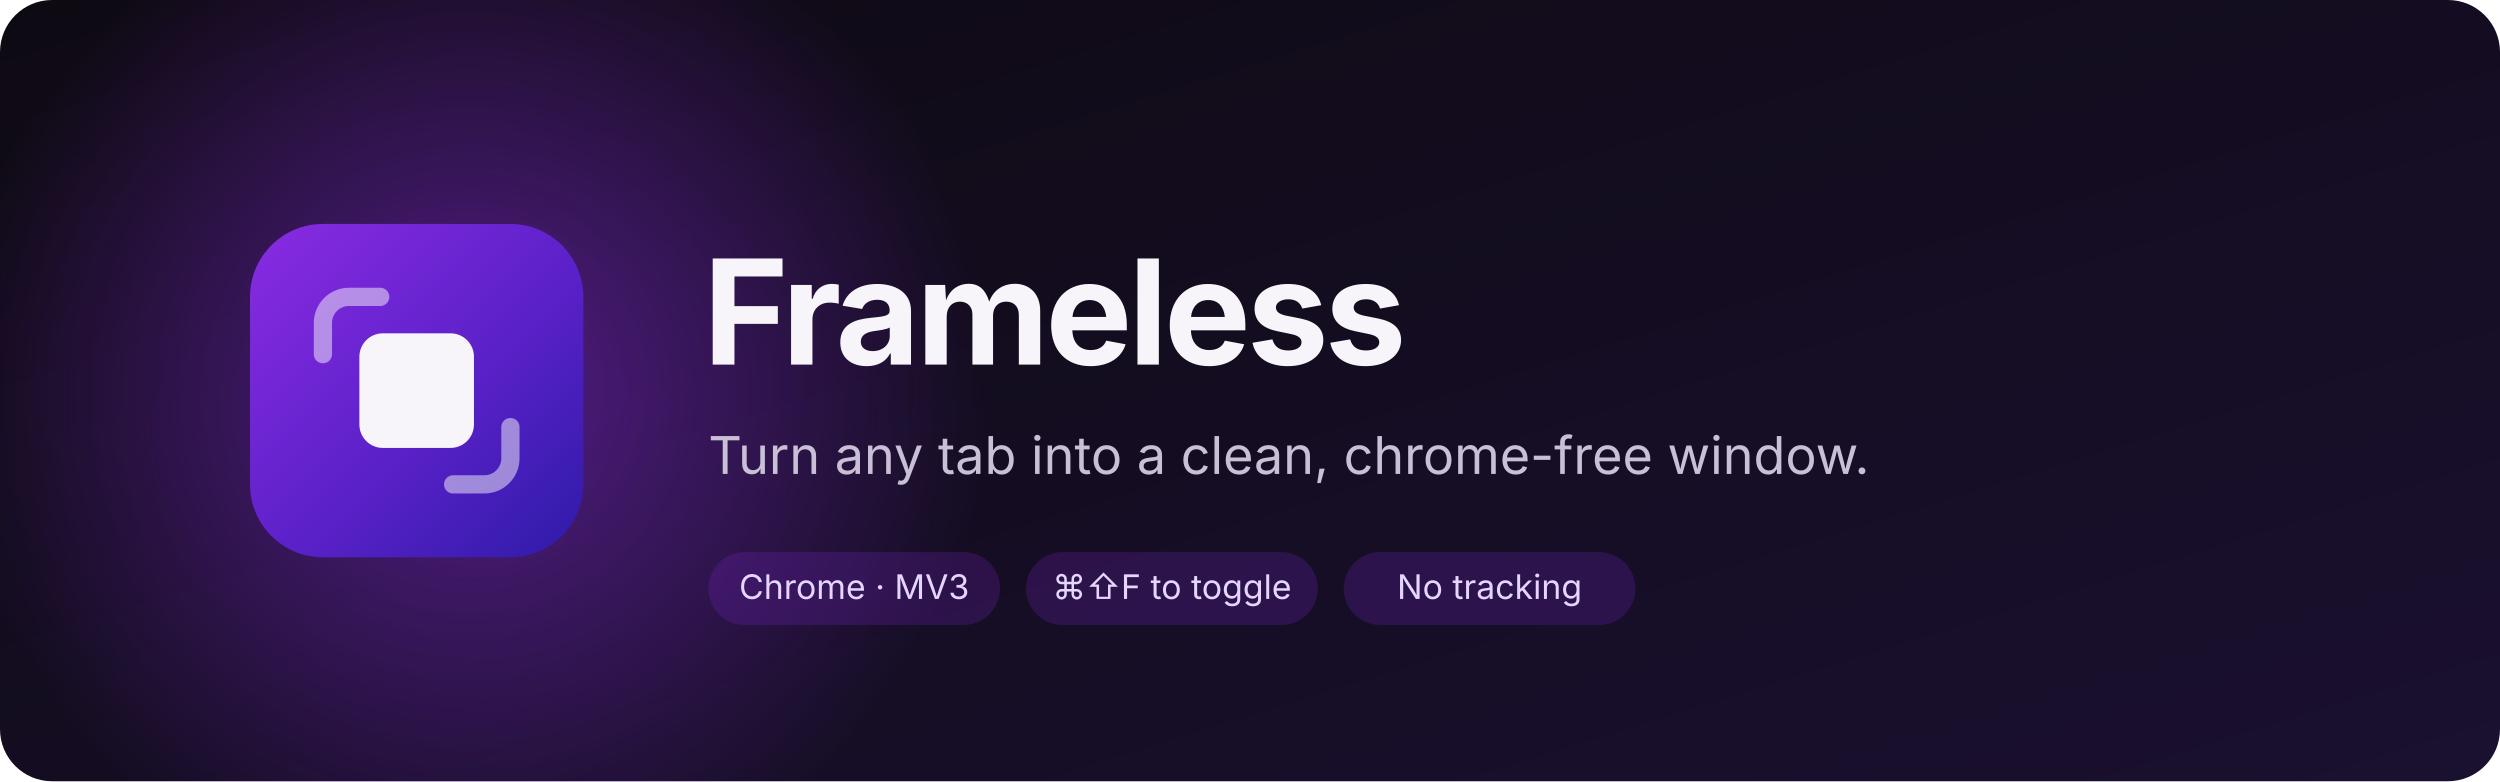
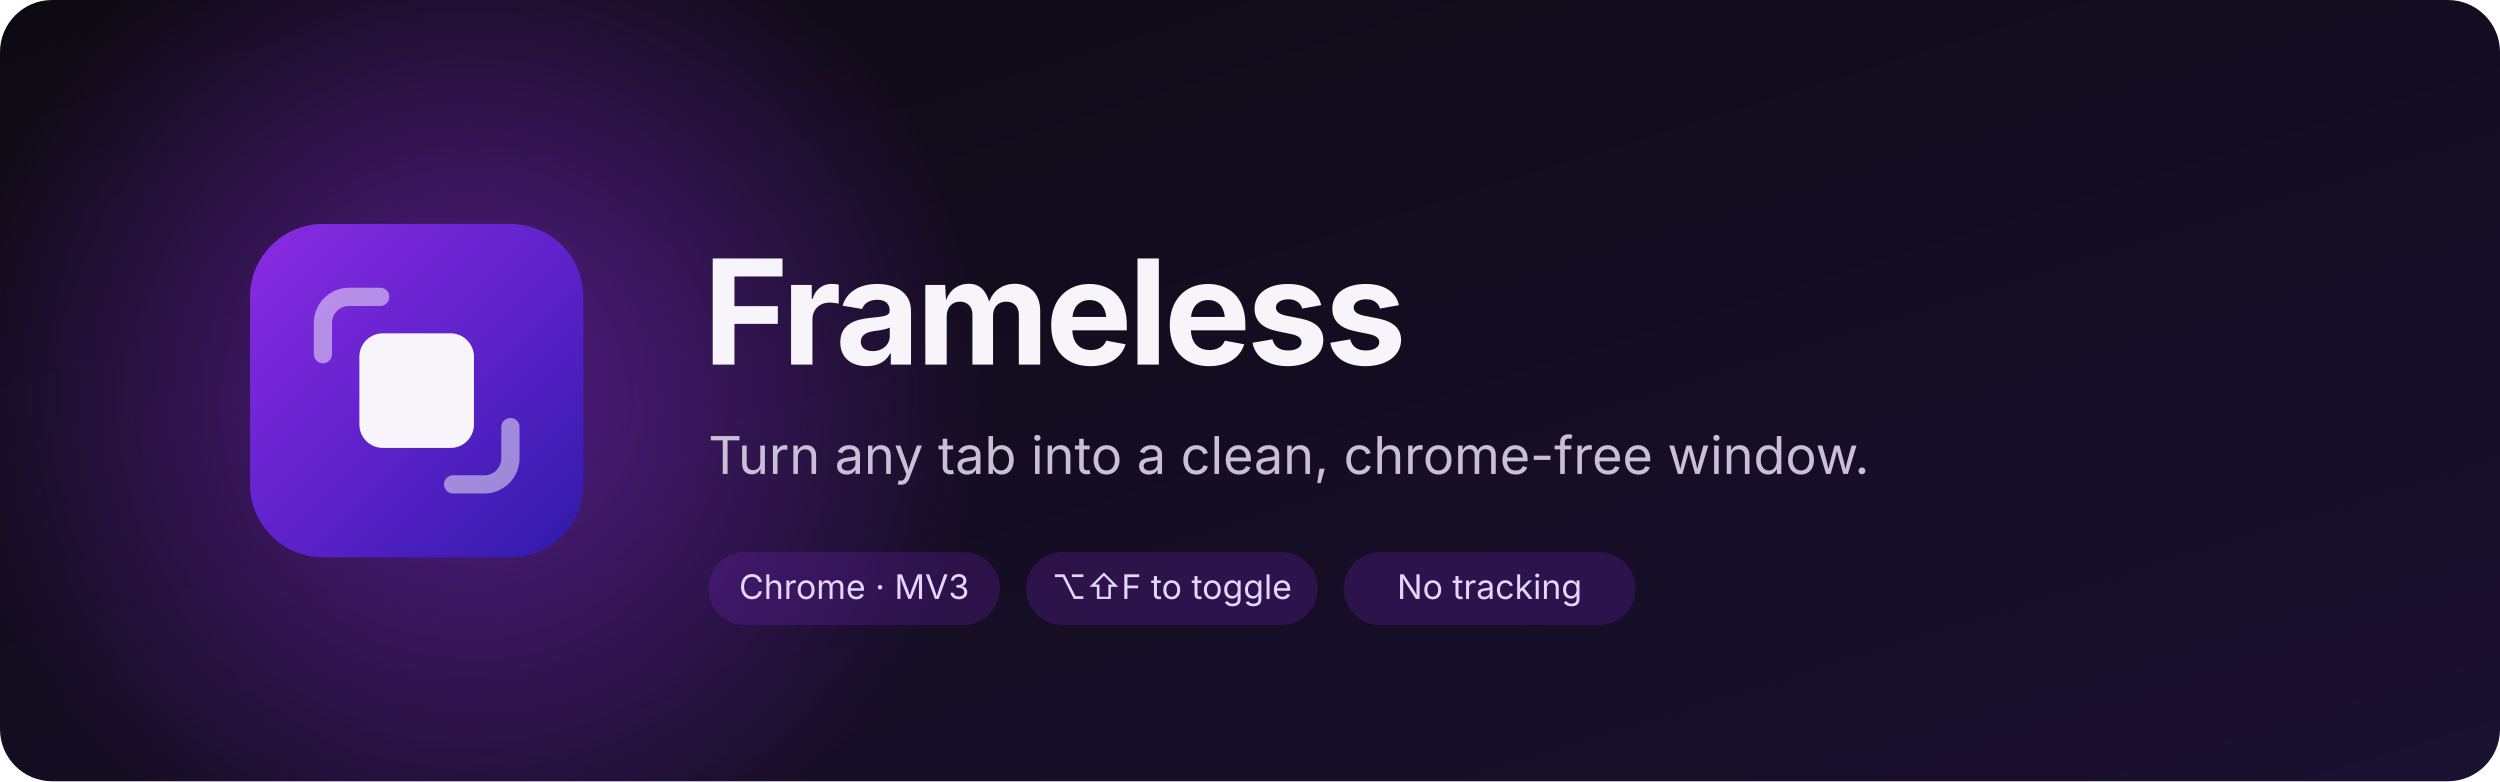
<svg xmlns="http://www.w3.org/2000/svg" width="960" height="300" viewBox="0 0 960 300">
  <defs>
    <linearGradient id="bg" x1="0" y1="0" x2="1" y2="1">
      <stop offset="0" stop-color="#0E0A12" />
      <stop offset="1" stop-color="#1A1030" />
    </linearGradient>
    <linearGradient id="g" x1="0" y1="0" x2="1" y2="1">
      <stop offset="0" stop-color="#8A2BE2" />
      <stop offset="0.55" stop-color="#5B21C9" />
      <stop offset="1" stop-color="#2E1BA8" />
    </linearGradient>
    <radialGradient id="glow" cx="0.5" cy="0.5" r="0.5">
      <stop offset="0" stop-color="#8A2BE2" stop-opacity="0.55" />
      <stop offset="1" stop-color="#8A2BE2" stop-opacity="0" />
    </radialGradient>
  </defs>
  <rect width="960" height="300" rx="20" fill="url(#bg)" />
  <circle cx="180" cy="150" r="200" fill="url(#glow)" />
  <g transform="translate(96,86)">
    <rect width="128" height="128" rx="28" fill="url(#g)" />
    <g fill="none" stroke="#F7F5FA" stroke-width="7" stroke-linecap="round" opacity="0.5">
      <path d="M28 50V38a10 10 0 0 1 10-10h12" />
      <path d="M100 78v12a10 10 0 0 1-10 10H78" />
    </g>
    <rect x="42" y="42" width="44" height="44" rx="9" fill="#F7F5FA" />
  </g>
  <text x="270" y="140" font-family="-apple-system, BlinkMacSystemFont, 'Segoe UI', Inter, Roboto, sans-serif" font-size="56" font-weight="700" fill="#F7F5FA" letter-spacing="-1.5">Frameless</text>
  <text x="272" y="182" font-family="-apple-system, BlinkMacSystemFont, 'Segoe UI', Inter, Roboto, sans-serif" font-size="20" fill="#C9BFD6">Turn any tab into a clean, chrome-free window.</text>
  <g font-family="-apple-system, BlinkMacSystemFont, 'Segoe UI', Inter, Roboto, sans-serif" font-size="13" fill="#E4D6FF">
    <rect x="272" y="212" width="112" height="28" rx="14" fill="#8A2BE2" fill-opacity="0.2" />
    <text x="328" y="230" text-anchor="middle">Chrome · MV3</text>
    <rect x="394" y="212" width="112" height="28" rx="14" fill="#8A2BE2" fill-opacity="0.2" />
-     <text x="450" y="230" text-anchor="middle">⌘⇧F to toggle</text>
+     <text x="450" y="230" text-anchor="middle">⌥⇧F to toggle</text>
    <rect x="516" y="212" width="112" height="28" rx="14" fill="#8A2BE2" fill-opacity="0.2" />
    <text x="572" y="230" text-anchor="middle">No tracking</text>
  </g>
</svg>
